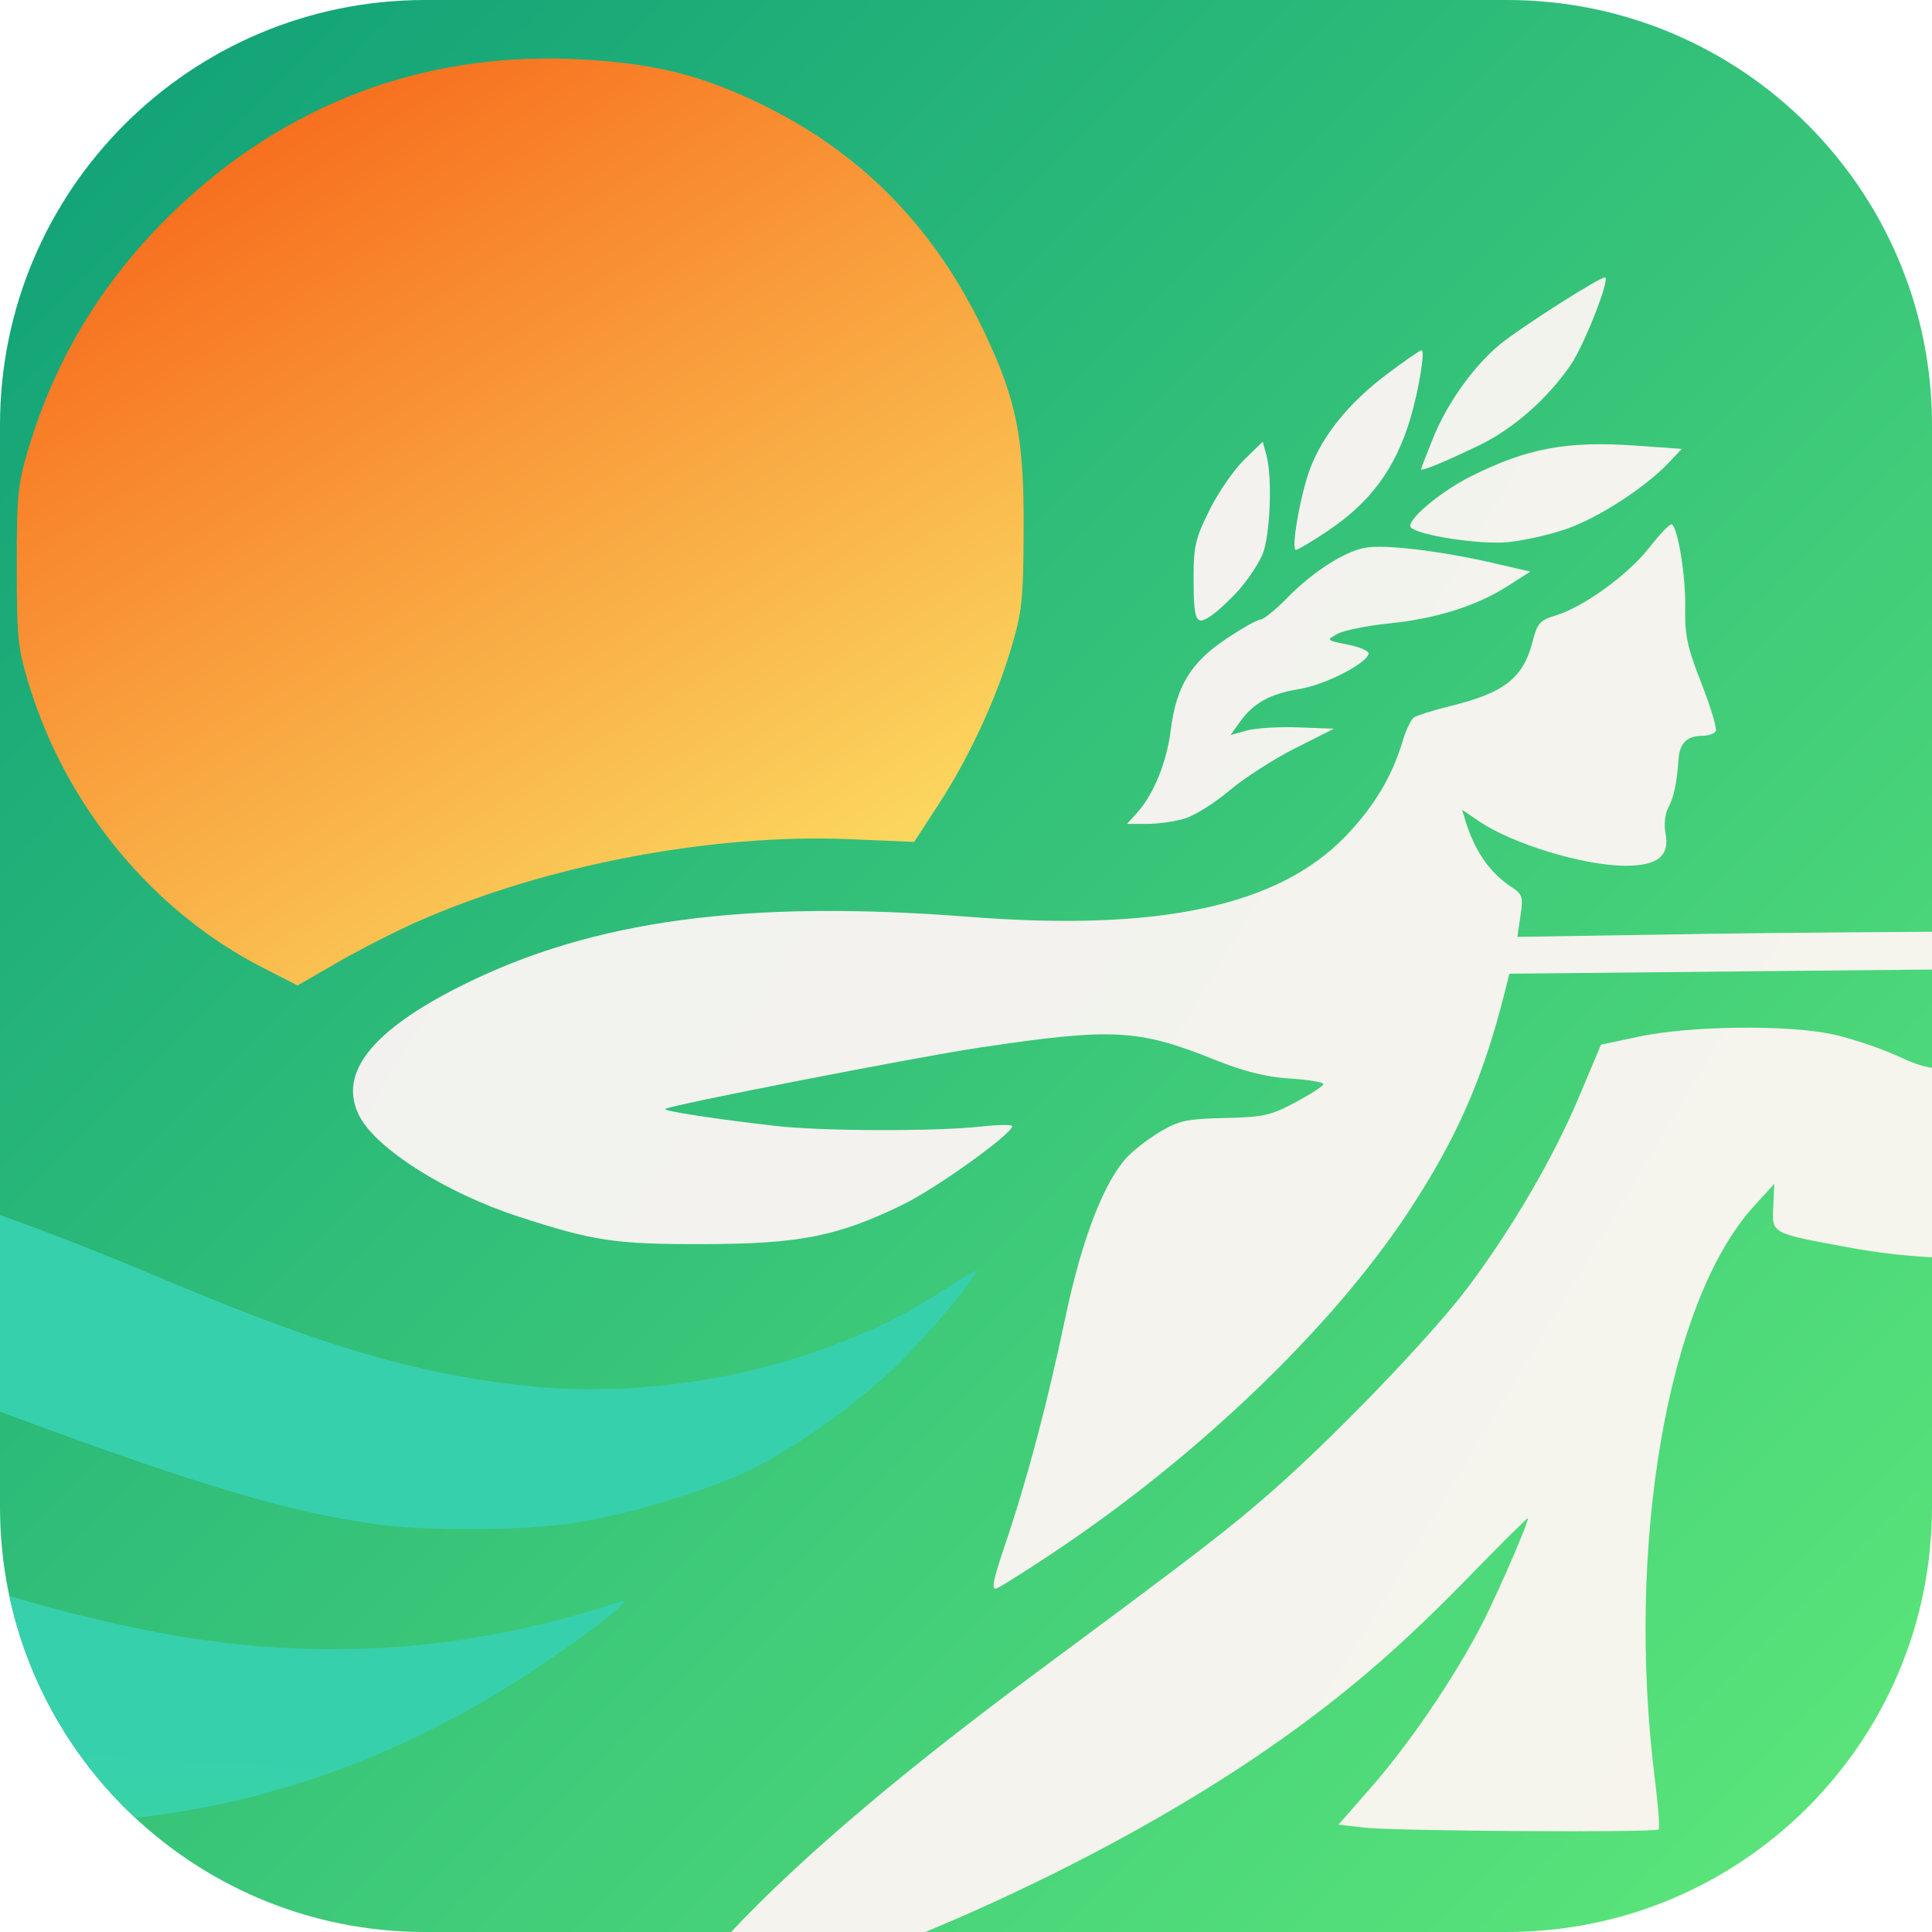
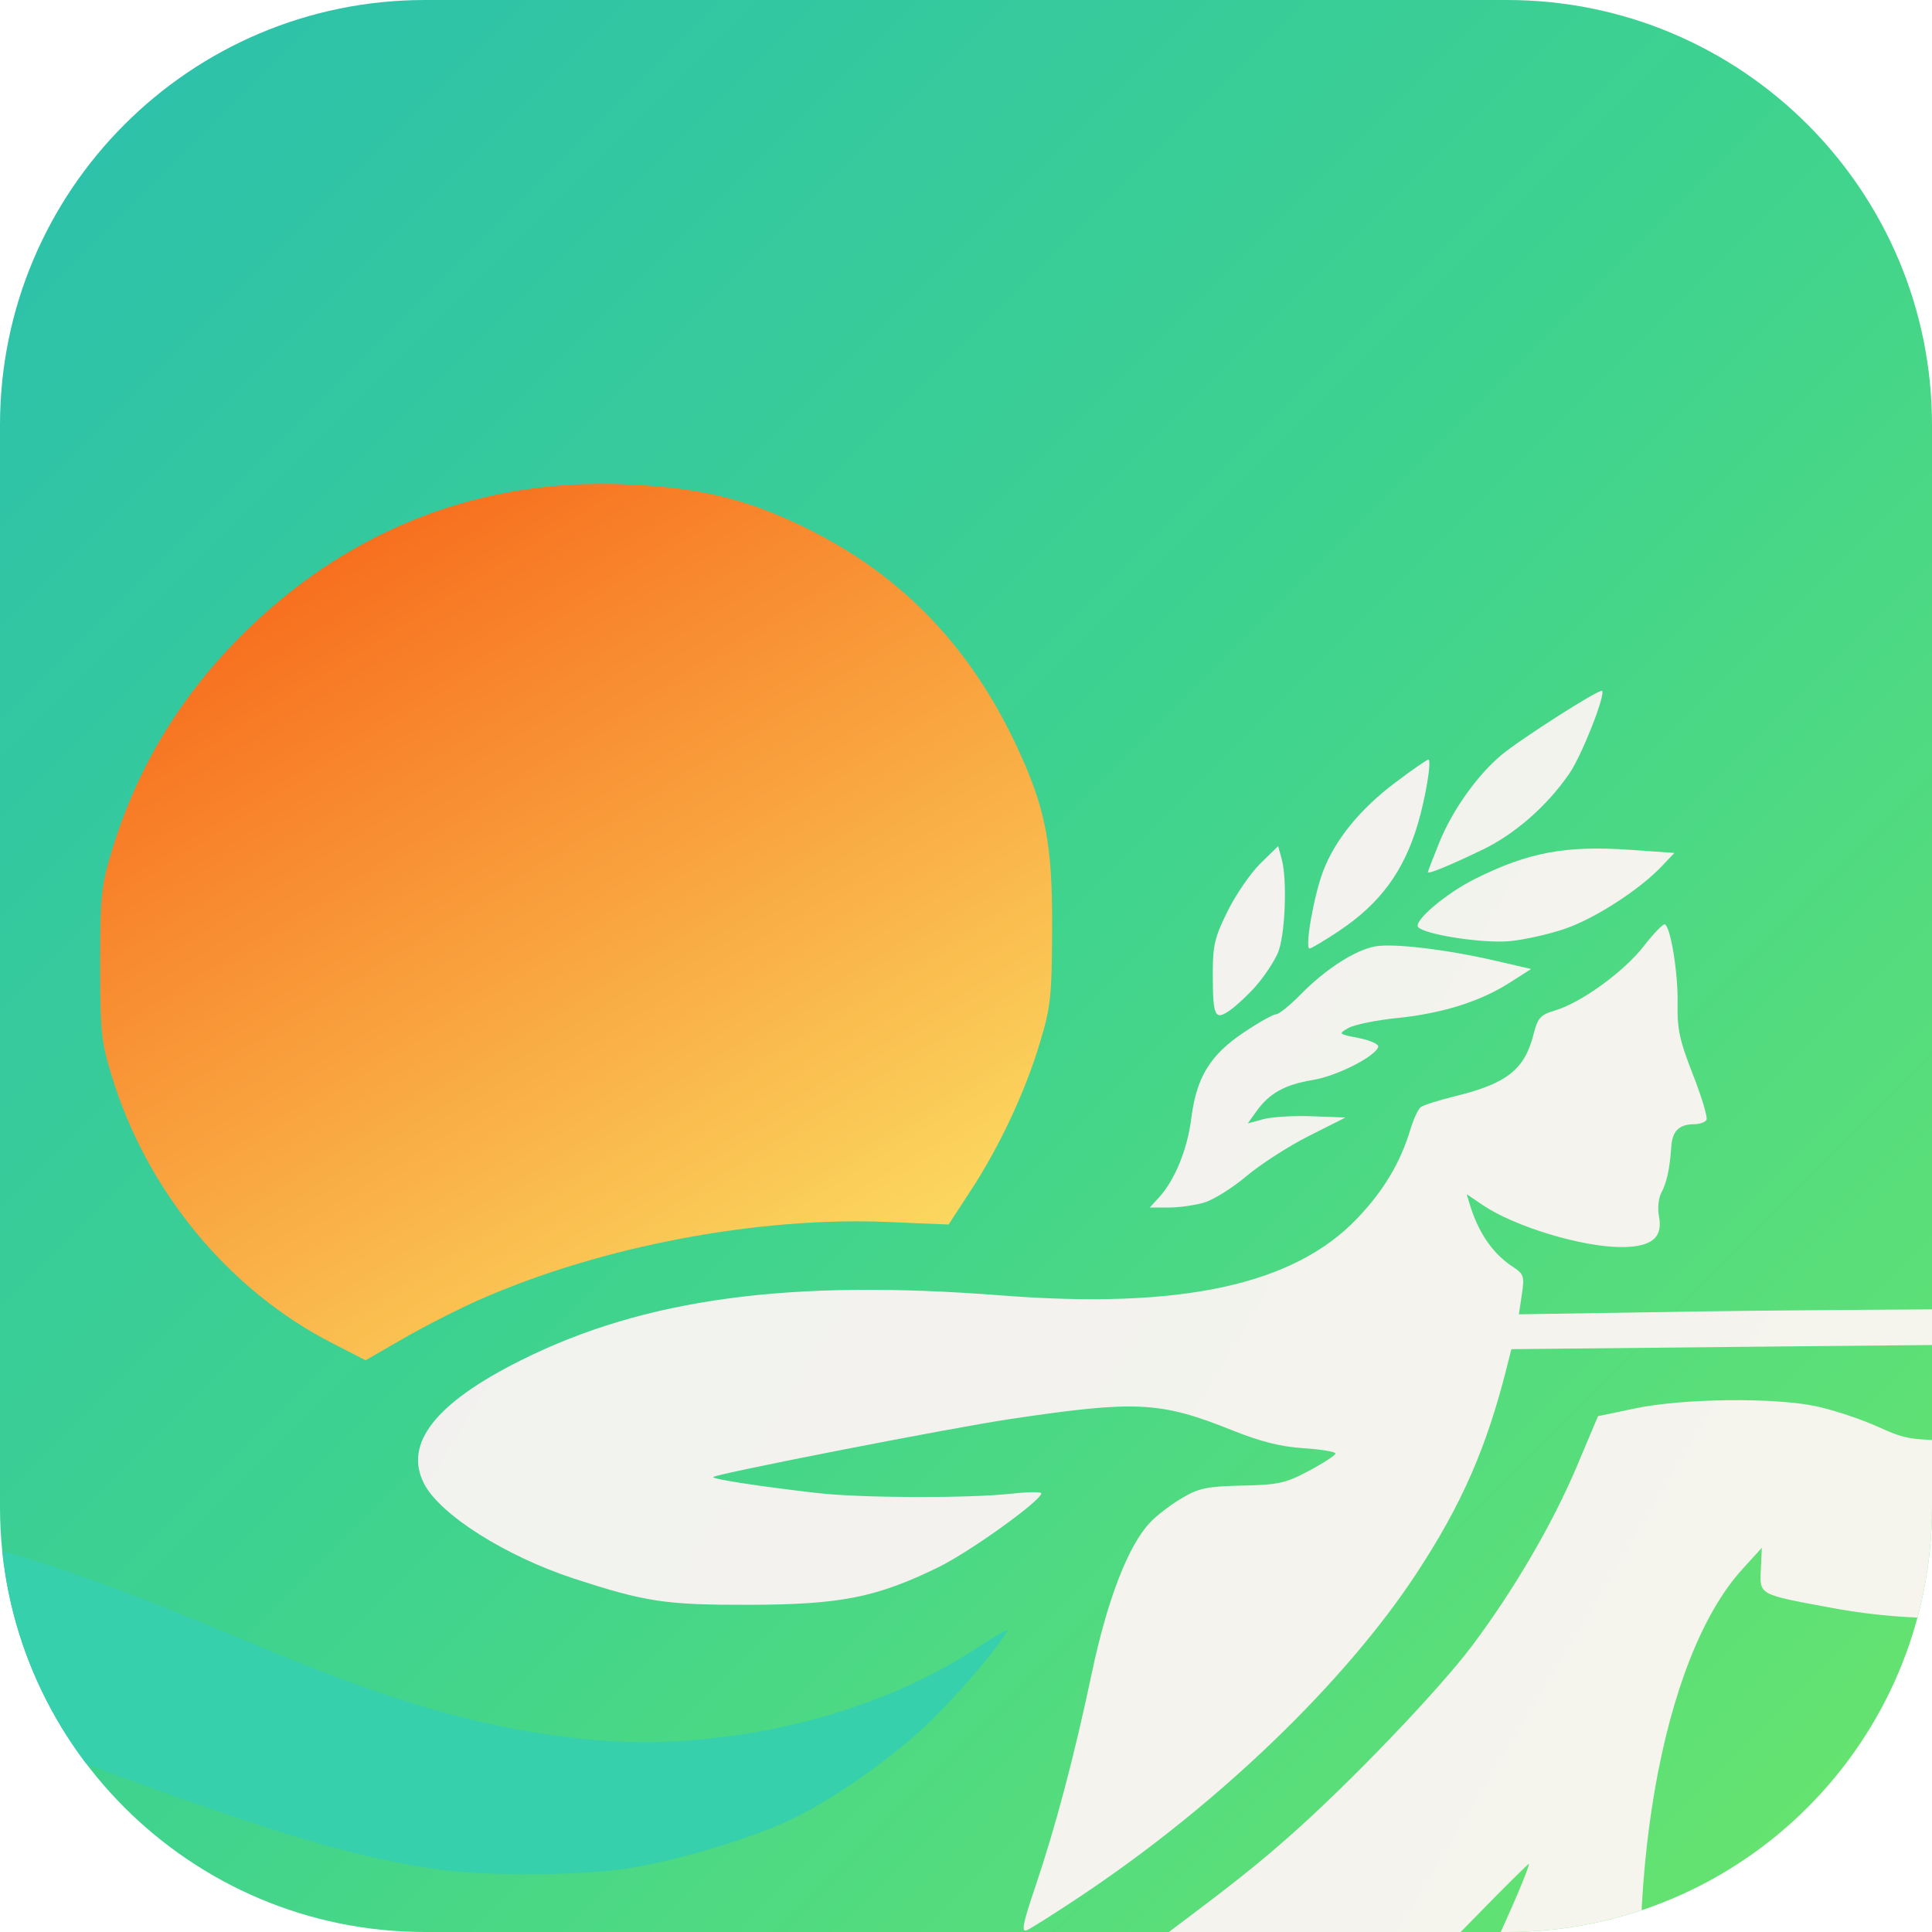
- <svg xmlns="http://www.w3.org/2000/svg" xmlns:xlink="http://www.w3.org/1999/xlink" viewBox="33 12.6 26 26">
+ <svg xmlns="http://www.w3.org/2000/svg" xmlns:xlink="http://www.w3.org/1999/xlink" viewBox="31.8 6.5 27.5 27.5">
  <defs id="defs1">
    <linearGradient id="linearGradient133">
      <stop style="stop-color:#f76b1c;stop-opacity:1;" offset="0" id="stop133" />
      <stop style="stop-color:#fbda61;stop-opacity:1;" offset="1" id="stop134" />
    </linearGradient>
    <linearGradient id="linearGradient131">
      <stop style="stop-color:#f1f1f0;stop-opacity:1;" offset="0" id="stop131" />
      <stop style="stop-color:#faf7ea;stop-opacity:1;" offset="1" id="stop132" />
    </linearGradient>
    <linearGradient id="linearGradient129">
      <stop style="stop-color:#36d0ac;stop-opacity:1;" offset="0.057" id="stop129" />
      <stop style="stop-color:#60f770;stop-opacity:1;" offset="1" id="stop130" />
    </linearGradient>
    <linearGradient xlink:href="#linearGradient129" id="linearGradient130" x1="14.22" y1="36.916" x2="13.43" y2="51.979" gradientUnits="userSpaceOnUse" />
    <linearGradient xlink:href="#linearGradient129" id="linearGradient130-1" x1="8.4" y1="39.208" x2="19.25" y2="49.686" gradientUnits="userSpaceOnUse" />
    <linearGradient xlink:href="#linearGradient131" id="linearGradient132" x1="40.395" y1="17.88" x2="79.247" y2="41.224" gradientUnits="userSpaceOnUse" />
    <linearGradient xlink:href="#linearGradient133" id="linearGradient134" x1="35.815" y1="16.615" x2="42.996" y2="28.107" gradientUnits="userSpaceOnUse" />
-     <linearGradient id="tile" gradientUnits="userSpaceOnUse" x1="33" y1="12.6" x2="59" y2="38.6">
-       <stop offset="0" stop-color="#0e9f78" />
-       <stop offset="1" stop-color="#5fe87a" />
+     <linearGradient id="tile" gradientUnits="userSpaceOnUse" x1="31.8" y1="6.5" x2="59.3" y2="34">
+       <stop offset="0" stop-color="#2bbfae" />
+       <stop offset="0.5" stop-color="#3fd38e" />
+       <stop offset="1" stop-color="#6ae56c" />
    </linearGradient>
    <clipPath id="tc">
-       <rect x="33" y="12.6" width="26" height="26" rx="5.72" />
+       <rect x="31.8" y="6.5" width="27.5" height="27.5" rx="6.05" />
    </clipPath>
  </defs>
-   <rect x="33" y="12.6" width="26" height="26" rx="5.72" fill="url(#tile)" />
+   <rect x="31.8" y="6.5" width="27.5" height="27.5" rx="6.05" fill="url(#tile)" />
  <g clip-path="url(#tc)">
    <g transform="translate(0.5958692,-2.735163)">
      <path style="fill:url(#linearGradient132);fill-opacity:1" d="m 52.31,21.328 c 0.462,-0.224 0.918,-0.624 1.234,-1.085 0.174,-0.253 0.517,-1.121 0.464,-1.174 -0.034,-0.034 -1.162,0.686 -1.434,0.914 -0.346,0.29 -0.699,0.788 -0.884,1.247 -0.089,0.221 -0.162,0.41 -0.162,0.42 0,0.033 0.326,-0.102 0.781,-0.322 z" />
      <path style="fill:url(#linearGradient132);fill-opacity:1" d="m 53.48,22.455 c 0.427,-0.146 1.063,-0.557 1.381,-0.893 l 0.176,-0.186 -0.623,-0.044 c -0.922,-0.065 -1.457,0.034 -2.214,0.413 -0.421,0.21 -0.888,0.609 -0.808,0.689 0.107,0.107 0.92,0.231 1.294,0.198 0.206,-0.018 0.564,-0.098 0.795,-0.177 z" />
      <path style="fill:url(#linearGradient132);fill-opacity:1" d="m 50.272,22.48 c 0.576,-0.385 0.913,-0.843 1.112,-1.512 0.114,-0.385 0.202,-0.92 0.151,-0.92 -0.021,8e-6 -0.234,0.148 -0.473,0.328 -0.501,0.377 -0.858,0.817 -1.027,1.266 -0.131,0.348 -0.261,1.094 -0.191,1.094 0.025,0 0.217,-0.115 0.428,-0.255 z" />
      <path style="fill:url(#linearGradient132);fill-opacity:1" d="m 49.092,23.256 c 0.111,-0.127 0.246,-0.331 0.3,-0.454 0.105,-0.242 0.138,-1.04 0.055,-1.342 l -0.05,-0.181 -0.25,0.244 c -0.137,0.134 -0.347,0.437 -0.465,0.674 -0.186,0.372 -0.215,0.491 -0.215,0.886 0,0.626 0.028,0.686 0.249,0.529 0.096,-0.068 0.265,-0.228 0.376,-0.354 z" />
      <path style="fill:url(#linearGradient132);fill-opacity:1" d="m 48.348,26.351 c 0.132,-0.04 0.402,-0.209 0.601,-0.377 0.199,-0.168 0.596,-0.424 0.884,-0.569 l 0.522,-0.263 -0.476,-0.018 c -0.262,-0.01 -0.575,0.009 -0.695,0.042 l -0.219,0.06 0.124,-0.174 c 0.183,-0.256 0.404,-0.379 0.8,-0.444 0.34,-0.055 0.887,-0.332 0.933,-0.471 0.012,-0.037 -0.112,-0.094 -0.276,-0.126 -0.294,-0.058 -0.296,-0.06 -0.145,-0.145 0.084,-0.047 0.394,-0.11 0.688,-0.14 0.638,-0.064 1.187,-0.236 1.603,-0.503 l 0.306,-0.195 -0.5,-0.116 c -0.695,-0.161 -1.459,-0.253 -1.719,-0.206 -0.284,0.051 -0.71,0.325 -1.06,0.683 -0.153,0.156 -0.312,0.284 -0.352,0.284 -0.04,0 -0.246,0.115 -0.456,0.256 -0.482,0.322 -0.676,0.639 -0.75,1.223 -0.056,0.446 -0.234,0.881 -0.462,1.13 l -0.129,0.141 h 0.269 c 0.148,0 0.377,-0.032 0.509,-0.072 z" />
      <path style="fill:url(#linearGradient132);fill-opacity:1" d="m 74.029,27.05 c 0,-0.327 -0.234,-1.404 -0.436,-2.009 -0.554,-1.655 -1.511,-3.142 -2.853,-4.432 -0.751,-0.721 -1.213,-1.083 -2.679,-2.093 -1.542,-1.062 -1.888,-1.335 -2.455,-1.932 -0.706,-0.743 -1.031,-1.555 -0.885,-2.207 0.091,-0.408 0.031,-0.396 -0.131,0.025 -0.207,0.539 -0.235,1.27 -0.069,1.812 0.296,0.968 0.856,1.639 2.506,3.005 1.819,1.506 2.847,2.577 3.646,3.797 0.776,1.185 1.294,2.424 1.524,3.641 l 0.109,0.577 h 0.862 0.862 z" />
      <path style="fill:url(#linearGradient134);fill-opacity:1" d="m 38.037,27.732 c 1.719,-0.758 3.958,-1.182 5.815,-1.103 l 0.854,0.036 0.314,-0.481 c 0.412,-0.63 0.777,-1.409 0.986,-2.106 0.154,-0.512 0.17,-0.659 0.174,-1.625 0.006,-1.227 -0.096,-1.735 -0.528,-2.646 -0.681,-1.434 -1.681,-2.443 -3.072,-3.103 -0.808,-0.383 -1.46,-0.533 -2.488,-0.575 -2.01,-0.081 -3.836,0.611 -5.307,2.011 -0.954,0.908 -1.61,1.962 -1.984,3.188 -0.158,0.519 -0.171,0.645 -0.171,1.625 0,0.978 0.013,1.106 0.169,1.612 0.502,1.632 1.666,3.038 3.137,3.79 l 0.472,0.242 0.545,-0.314 c 0.3,-0.173 0.788,-0.421 1.084,-0.552 z" />
      <path style="fill:url(#linearGradient130);fill-opacity:1" d="m 40.154,35.827 c 0.683,-0.109 1.663,-0.398 2.246,-0.663 0.627,-0.284 1.549,-0.933 2.088,-1.468 0.418,-0.415 0.912,-0.998 1.059,-1.25 0.022,-0.038 -0.185,0.079 -0.46,0.26 -1.475,0.97 -3.62,1.472 -5.506,1.288 -1.464,-0.143 -2.776,-0.519 -4.833,-1.385 -3.123,-1.314 -4.559,-1.699 -6.688,-1.791 -1.733,-0.075 -3.705,0.247 -5.629,0.919 -0.608,0.212 -2.083,0.851 -2.183,0.946 -0.04,0.038 -0.029,0.047 0.031,0.027 0.176,-0.06 1.841,-0.219 2.719,-0.26 1.61,-0.075 3.677,0.152 5.432,0.598 1.237,0.314 2.19,0.624 4.133,1.344 2.566,0.951 3.789,1.311 4.966,1.463 0.681,0.088 1.991,0.074 2.625,-0.027 z" />
      <path style="fill:url(#linearGradient132);fill-opacity:1" d="m 46.62,36.202 c 1.928,-1.289 3.723,-3.017 4.739,-4.56 0.649,-0.986 1.002,-1.79 1.293,-2.945 l 0.065,-0.258 4.078,-0.041 c 7.083,-0.072 21.875,-0.167 21.901,-0.141 0.014,0.014 -0.075,0.244 -0.197,0.511 -0.122,0.268 -0.209,0.499 -0.193,0.515 0.033,0.033 4.105,-1.229 4.177,-1.294 0.026,-0.024 -0.41,-0.165 -0.969,-0.313 -0.559,-0.149 -1.507,-0.407 -2.106,-0.574 -0.599,-0.167 -1.1,-0.292 -1.113,-0.279 -0.013,0.013 0.078,0.227 0.202,0.475 0.125,0.248 0.218,0.458 0.207,0.467 -0.011,0.009 -4.674,0.034 -10.363,0.056 -5.689,0.022 -11.508,0.058 -12.93,0.081 l -2.587,0.041 0.042,-0.282 c 0.039,-0.261 0.029,-0.291 -0.131,-0.396 -0.283,-0.185 -0.489,-0.485 -0.611,-0.89 l -0.043,-0.142 0.228,0.155 c 0.452,0.306 1.413,0.598 1.972,0.598 0.433,0 0.598,-0.135 0.536,-0.441 -0.021,-0.107 -0.006,-0.255 0.033,-0.329 0.079,-0.148 0.12,-0.337 0.143,-0.658 0.016,-0.226 0.111,-0.319 0.327,-0.321 0.075,-5e-4 0.154,-0.028 0.174,-0.061 0.02,-0.033 -0.066,-0.321 -0.191,-0.641 -0.192,-0.488 -0.227,-0.651 -0.22,-1.018 0.008,-0.42 -0.096,-1.073 -0.18,-1.125 -0.022,-0.014 -0.158,0.126 -0.301,0.31 -0.286,0.367 -0.89,0.804 -1.263,0.916 -0.208,0.062 -0.247,0.105 -0.305,0.334 -0.127,0.505 -0.377,0.704 -1.108,0.884 -0.237,0.058 -0.461,0.129 -0.499,0.158 -0.037,0.029 -0.104,0.172 -0.148,0.319 -0.141,0.471 -0.385,0.878 -0.762,1.271 -0.906,0.944 -2.509,1.289 -5.063,1.09 -3.009,-0.235 -5.072,0.044 -6.83,0.921 -1.224,0.611 -1.678,1.19 -1.382,1.762 0.228,0.44 1.161,1.03 2.13,1.347 1.024,0.334 1.302,0.376 2.497,0.374 1.296,-0.003 1.809,-0.104 2.688,-0.533 0.451,-0.22 1.469,-0.951 1.469,-1.054 0,-0.023 -0.19,-0.021 -0.422,0.005 -0.607,0.067 -2.145,0.063 -2.766,-0.009 -0.813,-0.093 -1.508,-0.2 -1.481,-0.228 0.048,-0.048 3.395,-0.702 4.231,-0.826 1.791,-0.267 2.13,-0.25 3.156,0.161 0.402,0.161 0.692,0.234 1.016,0.255 0.249,0.016 0.453,0.05 0.453,0.075 0,0.025 -0.168,0.135 -0.374,0.245 -0.334,0.178 -0.435,0.201 -0.953,0.212 -0.501,0.011 -0.617,0.035 -0.86,0.179 -0.155,0.091 -0.357,0.246 -0.45,0.344 -0.312,0.329 -0.61,1.097 -0.831,2.145 -0.25,1.187 -0.515,2.186 -0.808,3.053 -0.172,0.508 -0.198,0.638 -0.12,0.609 0.054,-0.021 0.415,-0.249 0.801,-0.507 z" />
      <path style="fill:url(#linearGradient130);fill-opacity:1" d="m 34.488,39.766 c 1.81,-0.237 3.575,-0.924 5.205,-2.026 0.789,-0.533 1.271,-0.922 1.055,-0.85 -2.123,0.703 -4.204,0.824 -6.41,0.376 -1.369,-0.279 -2.493,-0.627 -4.777,-1.483 -2.605,-0.975 -3.845,-1.339 -5.625,-1.649 -0.935,-0.163 -1.117,-0.174 -2.812,-0.177 -1.463,-0.002 -1.939,0.019 -2.469,0.109 -2.386,0.406 -4.443,1.186 -6.271,2.378 -0.401,0.261 -0.729,0.49 -0.729,0.508 0,0.018 0.148,-0.027 0.328,-0.101 2.64,-1.07 5.907,-1.394 8.672,-0.859 1.673,0.323 2.41,0.601 6,2.263 1.222,0.566 2.873,1.151 3.736,1.324 1.432,0.287 2.849,0.352 4.098,0.189 z" />
      <path style="fill:url(#linearGradient132);fill-opacity:1" d="m 66.207,41.016 c 0.286,-0.648 1.118,-1.417 2.603,-2.406 1.463,-0.974 2.133,-1.495 2.79,-2.168 0.968,-0.991 1.6,-2.014 1.979,-3.208 0.202,-0.634 0.393,-1.535 0.337,-1.591 -0.019,-0.019 -0.391,-0.034 -0.829,-0.034 h -0.795 l -0.078,0.422 c -0.238,1.292 -0.856,2.61 -1.751,3.734 -0.418,0.525 -1.443,1.518 -2.421,2.346 -0.889,0.752 -1.466,1.408 -1.772,2.013 -0.193,0.383 -0.368,1.053 -0.362,1.391 l 0.003,0.188 0.065,-0.156 c 0.036,-0.086 0.139,-0.325 0.23,-0.531 z" />
      <path style="fill:url(#linearGradient132);fill-opacity:1" d="m 42.105,42.3 c 2.581,-0.725 5.52,-2.114 7.573,-3.579 0.912,-0.651 1.599,-1.248 2.492,-2.164 0.438,-0.45 0.797,-0.806 0.797,-0.791 0,0.06 -0.254,0.66 -0.517,1.219 -0.343,0.73 -1.013,1.74 -1.596,2.406 l -0.438,0.5 0.354,0.04 c 0.411,0.047 3.912,0.068 3.956,0.024 0.016,-0.016 -0.007,-0.319 -0.051,-0.672 -0.396,-3.15 0.17,-6.435 1.328,-7.71 l 0.279,-0.307 -0.014,0.306 c -0.017,0.368 -0.038,0.356 1.005,0.549 1.296,0.24 2.591,0.189 4.474,-0.176 0.77,-0.149 0.879,-0.155 2.187,-0.115 1.712,0.052 2.337,-0.015 4.919,-0.532 1.03,-0.206 2.024,-0.375 2.208,-0.375 0.184,0 0.512,0.046 0.73,0.102 0.31,0.08 0.575,0.095 1.227,0.068 0.925,-0.038 1.161,-0.119 1.126,-0.386 -0.011,-0.08 0.033,-0.204 0.098,-0.275 0.078,-0.086 0.106,-0.185 0.084,-0.299 -0.019,-0.097 0.007,-0.23 0.059,-0.31 0.081,-0.123 0.08,-0.162 -0.005,-0.326 -0.085,-0.164 -0.085,-0.195 -0.004,-0.262 0.118,-0.098 0.119,-0.398 0.001,-0.496 -0.059,-0.049 -0.414,-0.082 -1.016,-0.095 -1.138,-0.025 -1.379,0.037 -1.86,0.477 -0.187,0.171 -0.433,0.343 -0.546,0.382 -0.143,0.049 -1.186,0.073 -3.394,0.076 l -3.188,0.005 -0.836,0.17 c -0.954,0.194 -1.267,0.204 -2.445,0.076 -0.464,-0.05 -1.269,-0.092 -1.788,-0.093 -0.921,-0.001 -0.955,-0.006 -1.371,-0.194 -0.234,-0.106 -0.625,-0.236 -0.868,-0.289 -0.599,-0.13 -1.904,-0.115 -2.591,0.029 l -0.524,0.11 -0.302,0.716 c -0.345,0.817 -0.895,1.758 -1.488,2.549 -0.482,0.642 -1.773,1.987 -2.621,2.731 -0.605,0.531 -0.945,0.792 -3.234,2.489 -1.916,1.42 -3.353,2.659 -4.255,3.668 -0.66,0.738 -0.809,0.941 -0.69,0.941 0.048,0 0.384,-0.083 0.747,-0.185 z" />
    </g>
  </g>
</svg>
